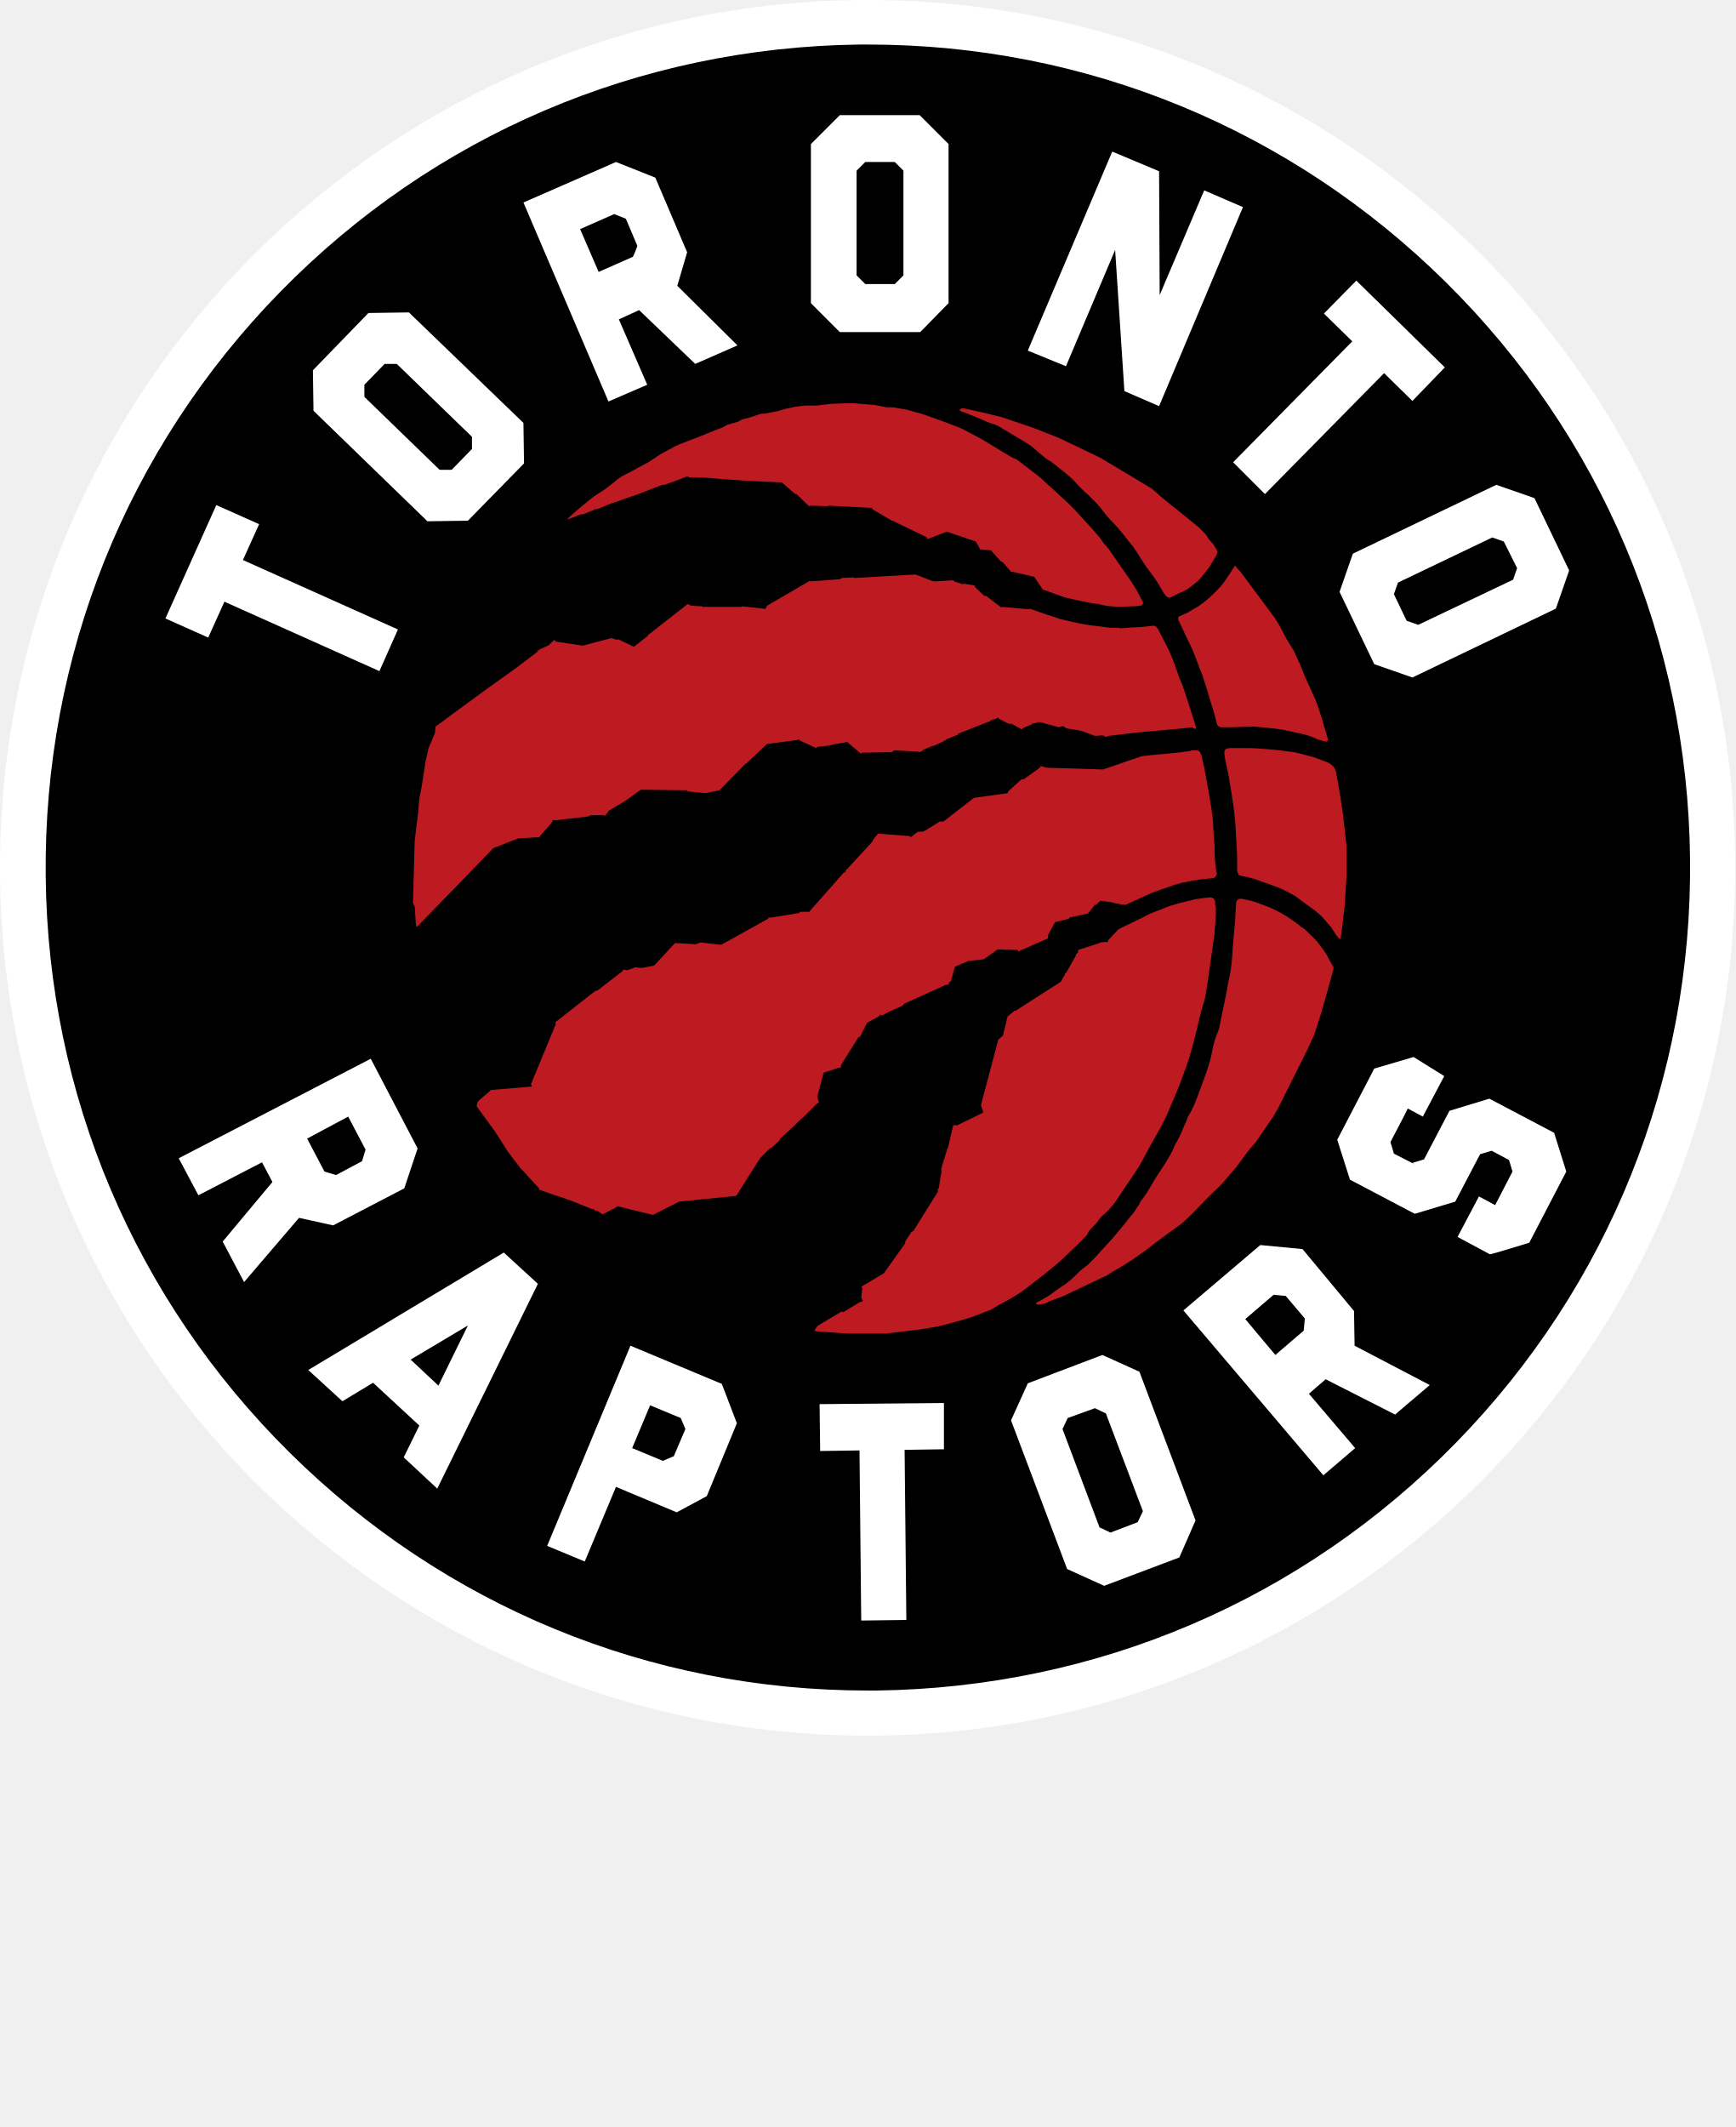
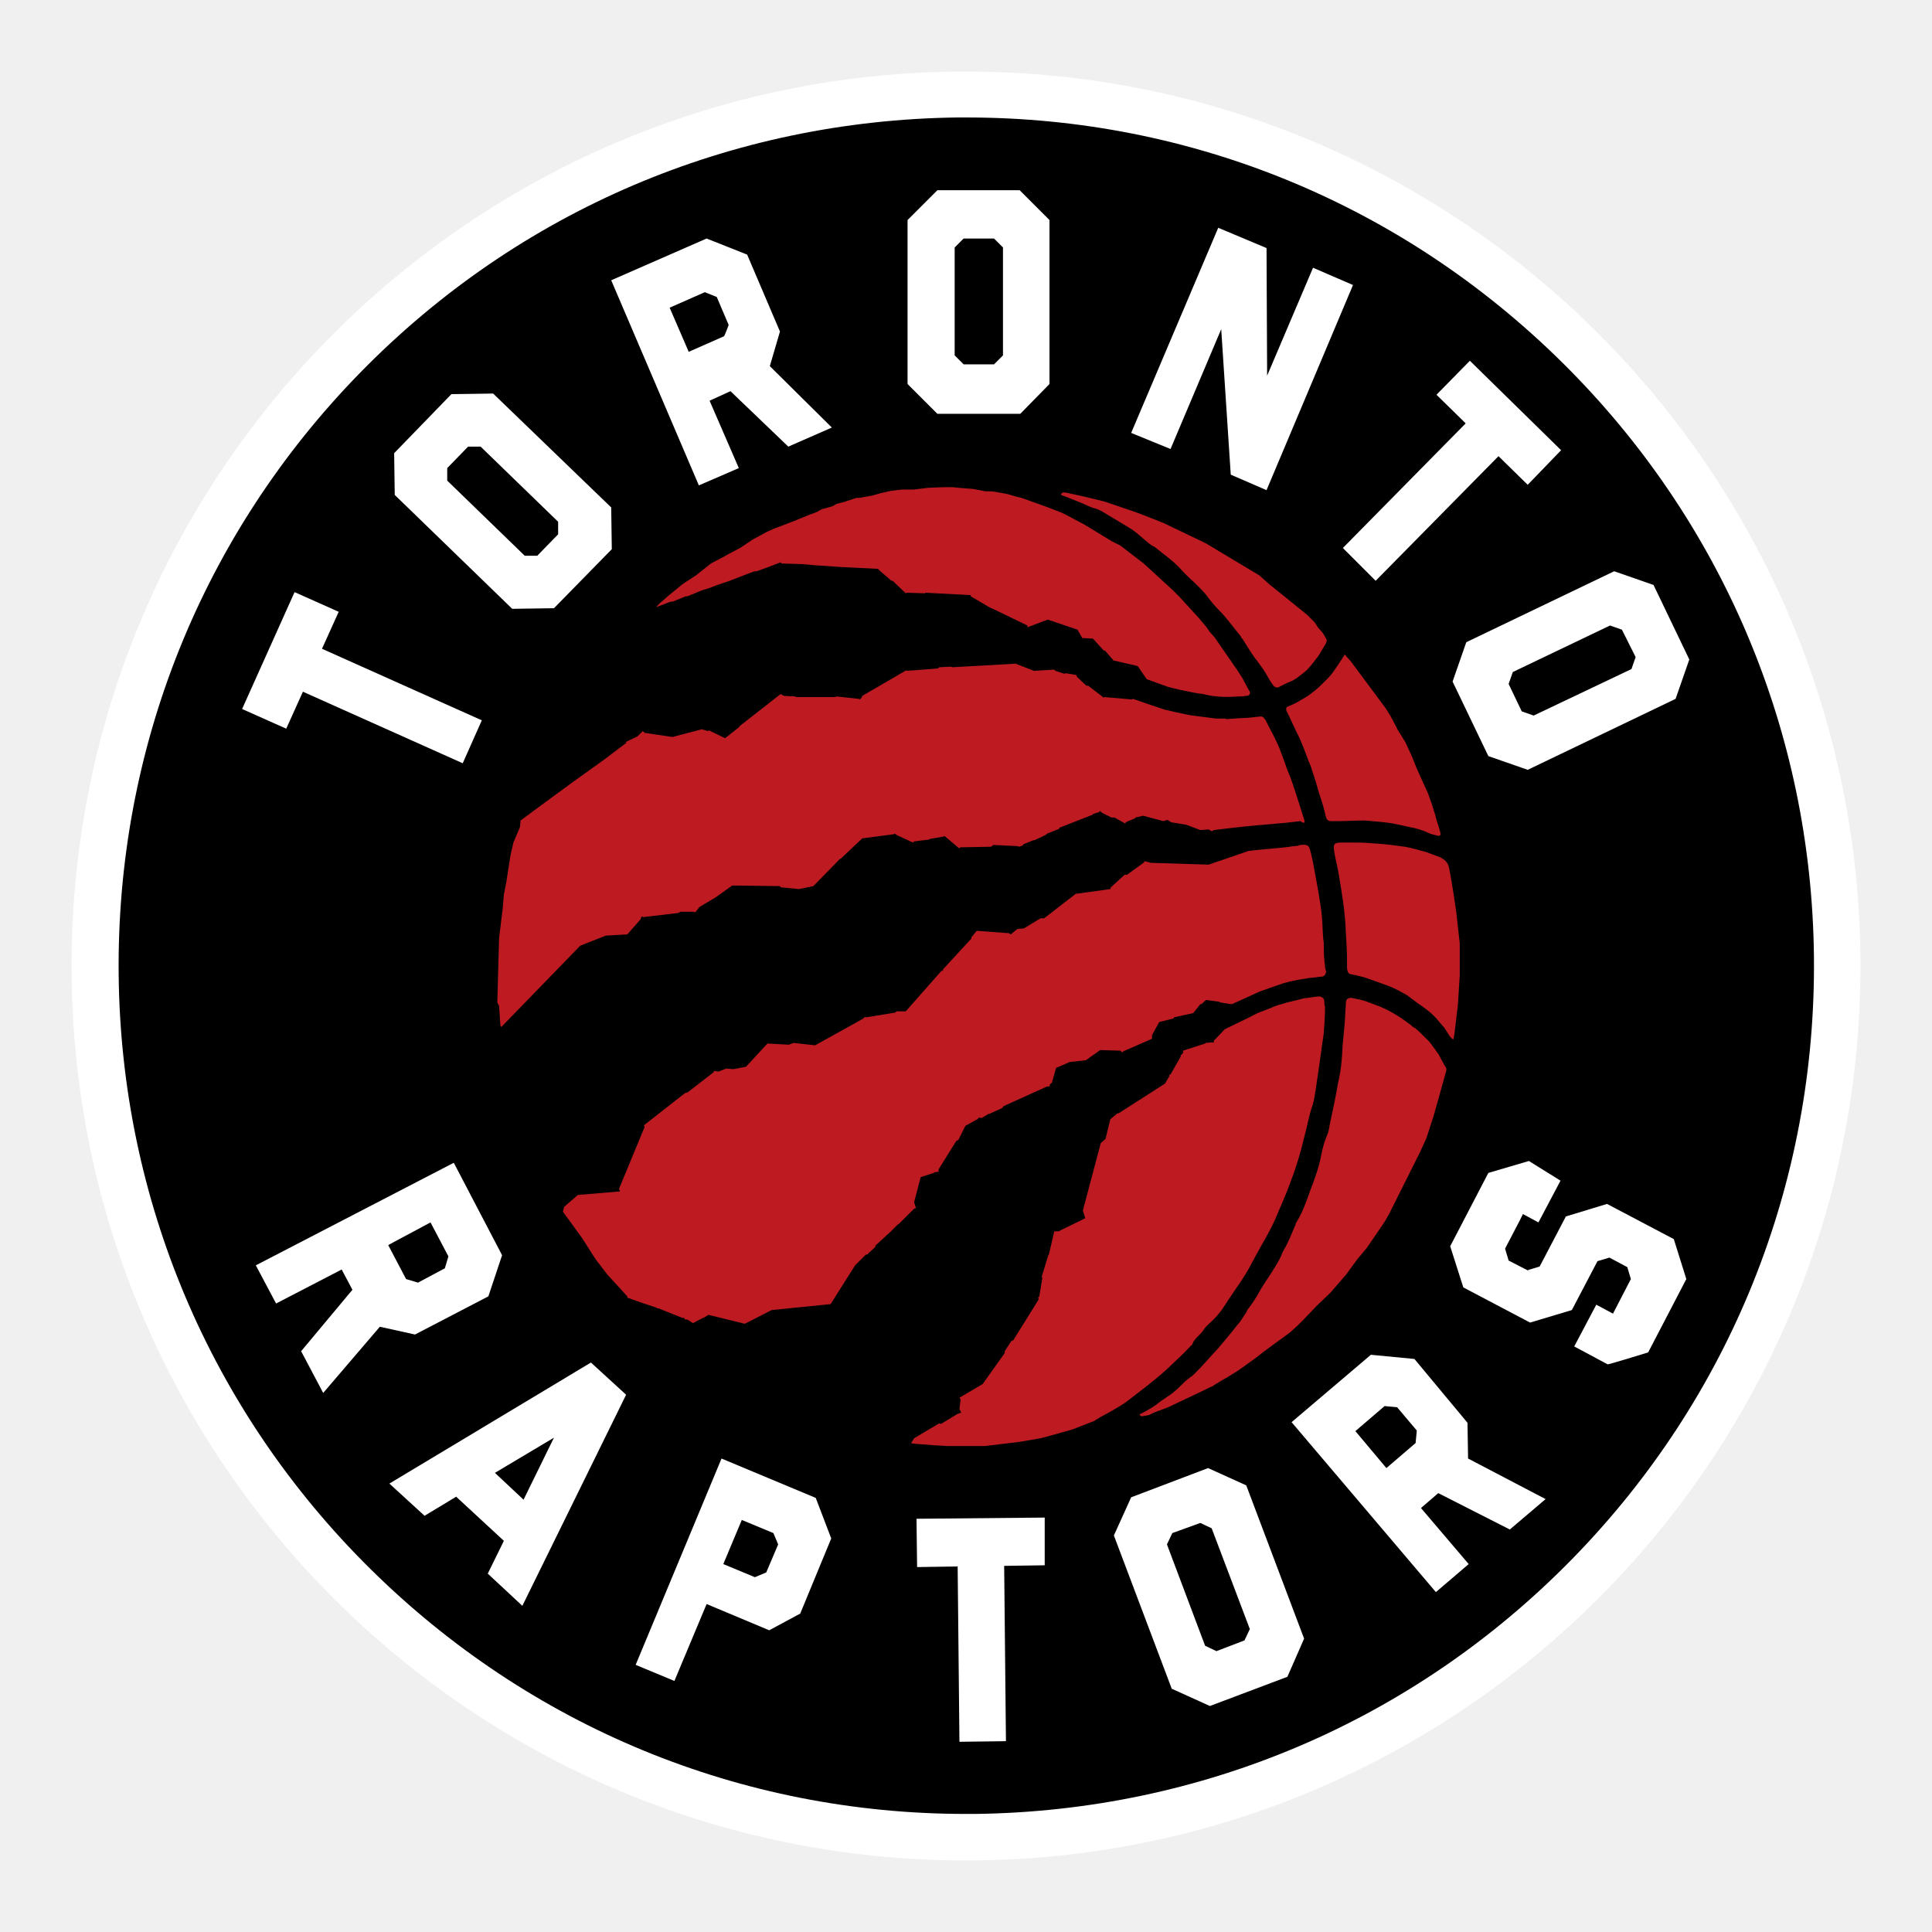
- <svg xmlns="http://www.w3.org/2000/svg" id="Layer" viewBox="0 0 420 514.7">
+ <svg xmlns="http://www.w3.org/2000/svg" id="Layer" viewBox="-16.80 -16.80 453.60 453.60">
  <defs>
    <style>
      .cls-1, .cls-2, .cls-3 {
        stroke-width: 0px;
      }

      .cls-2 {
        fill: #fff;
      }

      .cls-3 {
        fill: #bd1b21;
      }
    </style>
  </defs>
  <path class="cls-2" d="m420,210c0,115.92-94.08,210-210,210S0,325.92,0,210,94.08,0,210,0s210,94.08,210,210" />
  <path class="cls-1" d="m210,409.08c-52.78,0-102.34-20.44-139.86-57.54-37.52-37.1-58.52-86.66-59.08-139.44-.56-53.2,19.6-103.46,56.7-141.4C105,32.62,154.7,11.48,207.9,10.78h2.24c52.78,0,102.34,20.44,139.86,57.54,37.52,37.1,58.52,86.66,59.08,139.44.56,53.2-19.6,103.46-56.7,141.4-37.24,38.08-86.94,59.22-140.14,59.92-.84,0-1.54,0-2.24,0" />
  <g>
    <path class="cls-2" d="m229.6,73.36l-6.86,7h-19.46l-7-7v-38.5l7-7h19.32l7,7v38.5Zm-20.16-34.16l-2.1,2.1v25.34l2.1,2.1h7.14l2.1-2.1v-25.34l-2.1-2.1h-7.14Z" />
    <path class="cls-2" d="m341.88,163.94l-9.24-3.22-8.4-17.5,3.22-9.24,34.72-16.66,9.24,3.22,8.4,17.5-3.22,9.24-34.72,16.66Zm22.12-32.9l-2.8-.98-22.82,10.92-.98,2.8,3.08,6.44,2.8.98,22.96-10.92.98-2.8-3.22-6.44Z" />
    <path class="cls-2" d="m126.7,102.34l.14,9.8-13.58,13.86-9.8.14-27.58-26.74-.14-9.8,13.44-13.86,9.8-.14,27.72,26.74Zm-38.5-9.24v2.94l18.2,17.64h2.94l4.9-5.04v-2.94l-18.2-17.64h-2.94l-4.9,5.04Z" />
    <polygon class="cls-2" points="300.86 50.12 280.56 98.28 272.16 94.64 269.92 60.48 258.02 88.62 248.78 84.84 269.22 36.68 280.56 41.44 280.7 71.4 291.48 46.06 300.86 50.12" />
    <path class="cls-2" d="m166.32,61.04l-2.38,8.12,14.56,14.42-10.22,4.48-13.58-13.02-4.9,2.24,6.86,15.82-9.38,4.06-20.58-48.16,22.4-9.8,9.52,3.78,7.7,18.06Zm-21.42,4.76l8.26-3.64c.14,0,1.12-2.66,1.12-2.66l-2.8-6.58-2.8-1.12-8.26,3.64,4.48,10.36Z" />
    <polygon class="cls-2" points="341.88 97.02 335.02 90.3 306.18 119.56 298.48 111.86 327.32 82.6 320.46 75.88 328.3 67.9 349.72 88.9 341.88 97.02" />
    <polygon class="cls-2" points="62.72 126.84 58.8 135.52 96.32 152.32 91.84 162.4 54.32 145.6 50.4 154.28 40.04 149.66 52.36 122.22 62.72 126.84" />
    <path class="cls-2" d="m349.58,260.4l-5.18,9.8-3.64-1.96-.98,1.96-3.22,6.16.84,2.8,5.18,2.66-.7-.42,2.8-.84,6.16-11.76,9.66-2.94,15.68,8.26,2.94,9.38-8.96,17.22s-9.52,2.94-9.52,2.8l-7.84-4.2,5.18-9.8,3.92,2.1,4.2-8.12-.84-2.8-4.2-2.24-2.8.84-6.02,11.48-9.8,2.94h0l-15.68-8.26-3.08-9.66,8.96-17.22,9.52-2.8,7.42,4.62Z" />
    <path class="cls-2" d="m80.64,296.52l-8.26-1.82-13.3,15.54-5.18-9.8,12.04-14.42-2.52-4.76-15.4,7.98-4.76-8.96,46.48-24.08,11.34,21.7-3.22,9.66-17.22,8.96Zm-6.3-21l4.2,7.98,2.8.84,6.3-3.36.84-2.8-4.2-7.98-9.94,5.32Z" />
    <path class="cls-2" d="m149.1,359.8l-7.56,18.06-9.1-3.78,20.16-48.44,22.12,9.24,3.64,9.52-7.28,17.64-7.28,3.92-14.7-6.16Zm3.92-9.38l7.42,3.08,2.66-1.12,2.8-6.58-1.12-2.66-7.42-3.08-4.34,10.36Z" />
    <polygon class="cls-2" points="228.48 350.7 218.96 350.84 219.38 392 208.46 392.14 208.04 350.98 198.52 351.12 198.38 339.78 228.48 339.5 228.48 350.7" />
    <path class="cls-2" d="m289.38,367.92l-3.92,8.96-18.2,6.86-8.96-4.06-13.58-35.98,4.06-8.96,18.06-6.86,8.96,4.06,13.58,35.98Zm-30.94-24.78l-1.26,2.66,8.96,23.8,2.66,1.26,6.58-2.52,1.26-2.66-8.96-23.66-2.66-1.26-6.58,2.38Z" />
    <path class="cls-2" d="m327.74,317.24l.14,8.4,18.2,9.52-8.4,7.14-16.8-8.54-4.06,3.5,11.2,13.16-7.7,6.58-33.88-39.9,18.62-15.82,10.22.98,12.46,14.98Zm-19.04,10.64l6.86-5.88.28-2.94-4.62-5.46-2.94-.28-6.86,5.88,7.28,8.68Z" />
    <path class="cls-2" d="m105.84,360.22l-8.12-7.56,3.78-7.7-11.2-10.36-7.42,4.48-8.26-7.56,47.32-28.42,8.26,7.56-24.36,49.56Zm.28-24.92l7.14-14.56-13.86,8.26,6.72,6.3Z" />
  </g>
  <g>
    <path class="cls-3" d="m250.74,315.28c.14.28.28.42.42.42.56,0,1.82-.28,1.82-.28l1.12-.56,3.36-1.26,8.26-3.92,1.4-.7.7-.28.84-.56,1.4-.84,1.68-.98,2.24-1.4,3.92-2.8,1.96-1.54,2.66-1.96,2.52-1.82,1.12-.84,1.68-1.54,1.68-1.68,2.8-2.94,3.22-3.08,3.64-4.2,1.96-2.66.7-.98,2.24-2.66,4.2-6.16,1.12-1.96,2.8-5.6,1.54-3.08,2.8-5.6,1.54-3.36,1.68-5.18s1.96-6.86,2.94-10.5c.14-.42.14-.84-.14-1.12-.56-.84-.98-1.82-1.54-2.8-.28-.42-.7-.98-.98-1.4s-.98-1.26-1.26-1.68c-.28-.28-.7-.7-.98-.98-.84-.84-1.68-1.68-2.38-2.24-.42-.14-.7-.42-.98-.7-2.38-1.82-4.62-3.22-7.28-4.34-1.12-.42-2.24-.84-3.36-1.26-.84-.28-2.1-.56-2.94-.7-.42-.14-.84-.14-1.26.14-.42.28-.42.84-.42,1.4-.14,1.4-.14,2.94-.28,4.48-.14,1.54-.28,2.94-.42,4.48-.14,1.4-.14,2.66-.28,4.06-.14,1.82-.42,3.5-.84,5.32-.56,3.22-1.26,6.58-1.96,9.8-.14.84-.28,1.82-.7,2.66-.56,1.4-.98,2.8-1.26,4.34-.56,3.08-1.68,6.02-2.8,8.96-.84,2.38-1.68,4.76-3.08,7-.14.14-.14.28-.14.42-.7,1.54-1.26,3.08-1.96,4.48-.42.98-1.12,1.82-1.4,2.8-.56,1.26-1.26,2.38-1.96,3.5-1.12,1.82-2.38,3.5-3.36,5.32-.7,1.26-1.54,2.52-2.38,3.64-.28.28-.42.56-.56.98-.7.98-1.26,2.1-2.1,2.94-1.4,1.82-2.94,3.64-4.48,5.46-.98,1.12-1.96,2.1-2.94,3.22-.84.98-1.82,1.96-2.8,2.94-.14.14-.42.42-.7.56-.56.42-1.12.84-1.68,1.4-1.12,1.12-2.38,2.38-3.78,3.22-.56.42-1.26.84-1.82,1.26-1.12.98-2.8,1.96-4.76,2.94" />
    <path class="cls-3" d="m324.38,227.22s.14-.14.14-.28c0-.28.14-.84.14-.84l.84-7.14.42-6.72v-7.56l-.84-7.56s-.98-6.86-1.68-10.22c-.28-1.26-.98-1.82-1.96-2.38-.28-.14-.7-.28-1.12-.42-.7-.28-1.54-.56-2.24-.84-1.68-.42-3.36-.98-5.04-1.26-2.1-.28-4.06-.56-6.16-.7-1.68-.14-3.36-.28-5.04-.28h-3.5c-.7,0-1.54,0-1.82.42-.28.42-.14,1.26,0,2.1.28,1.68.56,2.52.84,4.06.84,4.9,1.68,9.66,1.82,14.56.14,2.24.28,4.48.28,6.58v1.68c0,.42.14.84.28,1.12s.56.42.84.42c.42.14.84.14,1.26.28.42.14,1.26.28,1.68.42,1.96.7,4.06,1.4,5.88,2.1,1.4.56,2.66,1.26,3.92,1.96.14.14.28.14.42.28.7.56,1.54,1.12,2.24,1.68,1.82,1.26,3.64,2.52,5.04,4.34.28.28.56.7.84.98.56.42,1.4,2.24,2.1,2.94.28.14.28.28.42.28" />
    <path class="cls-3" d="m273.84,146.72c.7,0,1.26,0,1.82-.14.42,0,.7,0,.98-.42.14-.42-.14-.84-.28-.98-.14-.28-1.4-2.66-1.4-2.66l-1.26-1.96-5.32-7.7-1.12-1.26-.98-1.4-1.68-1.96-4.34-4.76-1.82-1.82-6.72-6.16-5.46-4.2-1.96-.98-6.44-3.92-4.48-2.38-.84-.42-3.64-1.4-5.46-1.96-.42-.14-1.68-.42-.42-.14-1.54-.42-3.22-.56h-1.54l-2.94-.56-3.5-.28-1.26-.14h-2.1l-3.64.14-3.5.42h-2.8l-2.38.28-2.52.56-1.96.56-3.08.56h-.7l-2.94.98-1.68.42-.98.56-2.52.7-1.26.7-1.54.56-3.78,1.54-4.76,1.82-1.54.7-3.36,1.82-2.94,1.96-2.66,1.4-.98.56-2.94,1.54-.42.28-3.36,2.66-2.8,1.82-.56.42-3.08,2.52-1.12.98s-1.68,1.4-1.68,1.68l1.12-.42s2.1-.84,2.24-.84h.42l3.08-1.26h.42l3.36-1.4,1.82-.56,1.82-.7,2.52-.84,6.16-2.38h.56l3.08-1.12,2.52-.98.28.28,4.76.14,3.08.28h.14l6.16.42h0l8.54.42v.14l3.08,2.66h.28l3.08,2.94.28-.14,4.2.14.14-.14,10.64.56v.28l4.76,2.8h.14l8.4,4.06v.42l4.76-1.82,7,2.38,1.12,1.96,2.52.14,2.52,2.8h.28l1.96,2.24v.14h.28l5.46,1.26,2.1,3.08,5.04,1.82s5.46,1.4,8.26,1.68c3.22.84,6.16.7,8.12.56" />
    <path class="cls-3" d="m321.44,179.06c-.14-.84-.7-2.52-.7-2.52l-.28-.84-.28-1.12-.84-2.66-.84-2.38-2.66-5.88-1.12-2.8-1.54-3.36-1.82-2.94-.42-.84-1.26-2.38-1.12-1.82-.42-.56-7.7-10.36s-.7-.84-1.12-1.26c-.14-.28-.28-.42-.42-.42h0s-2.38,3.78-3.36,4.9c-.98,1.12-2.94,2.94-2.94,2.94,0,0-1.68,1.4-1.96,1.54-.28.28-1.54.98-1.54.98l-1.68.98s-1.26.56-1.54.7c-.28.14-.42.14-.56.28s-.14.28-.14.56.14.42.28.7c.7,1.54,1.4,2.94,2.1,4.48,1.12,2.1,1.96,4.48,2.8,6.72.28.7.7,1.54.84,2.24.7,1.96,1.26,3.92,1.82,5.88.28.84.56,1.68.84,2.66.28.84.42,1.82.7,2.66.14.56.56.84,1.12.84h1.68c2.1,0,4.06-.14,6.16-.14.56,0,4.62.42,4.62.42,0,0,1.4.14,2.1.28,1.54.28,3.08.7,4.62.98,1.26.28,2.66.7,3.78,1.26.56.28,1.26.42,1.82.56.14,0,.56.14.56.14.28-.14.42-.28.42-.42" />
    <path class="cls-3" d="m294.7,133.56c0-.28-.56-1.12-.56-1.12l-.42-.7-1.12-1.26-.7-1.12-1.4-1.4s-.28-.28-.42-.42c-2.38-1.96-7.28-5.88-7.28-5.88l-1.4-1.12-2.52-2.24-12.6-7.56-9.94-4.76-5.32-2.1-1.96-.7-6.58-2.24-4.62-1.12-4.48-.98h-.7l-.42.42.14.14s.42.28.7.28c1.4.56,2.8,1.12,4.2,1.68.84.42,1.82.84,2.66,1.12.7.14,1.26.42,1.82.7,2.1,1.26,4.2,2.52,6.3,3.78,1.26.7,2.38,1.68,3.5,2.66.84.7,1.68,1.54,2.66,1.96.42.28.84.7,1.26.98.28.14.42.42.7.56,1.26.98,2.52,1.96,3.64,3.08,1.12,1.26,2.38,2.52,3.64,3.64,1.12,1.12,2.38,2.24,3.36,3.64.84,1.12,1.68,2.1,2.66,3.08,1.82,1.82,3.22,3.92,4.9,5.88.14.28.28.56.56.84,1.12,1.68,2.1,3.5,3.36,5.04.84,1.12,1.68,2.24,2.38,3.5.42.7.84,1.54,1.4,2.24.28.42.7.56.98.56s.7-.28.7-.28l.84-.42s1.12-.56,1.54-.7,1.12-.56,1.54-.84c.28-.28,1.54-1.12,2.1-1.68.7-.56,1.96-2.24,1.96-2.24l.98-1.26,1.68-2.8s.28-.56.28-.84" />
    <path class="cls-3" d="m289.38,175.56c-.7-2.1-1.26-4.06-1.96-6.16-.56-1.68-1.12-3.5-1.82-5.04-.42-.98-.7-2.1-1.12-3.08-.14-.56-.42-.98-.56-1.54-.98-2.66-2.24-4.76-3.5-7.28,0-.14-.14-.28-.28-.42-.14-.28-.28-.42-.56-.56-.28-.14-.56,0-1.12,0-1.12.14-2.38.28-2.94.28s-2.66.14-4.34.28l-.42-.14h-2.1l-5.46-.7c-1.96-.28-6.58-1.4-6.58-1.4l-3.36-1.12-4.06-1.4-.28.14-6.44-.56-.14.14-3.64-2.8h-.42l-2.24-2.1-.14-.42-2.52-.42-.28.14-2.1-.7-.28-.28-4.76.28-4.34-1.68-14.84.84-.28-.14-2.8.14-.28.28-7.28.56-.14-.14-10.36,6.02-.14.42-.42.42-.28-.14-5.18-.56-.28.14h-9.24l-.14-.14-2.66-.14-.84-.42-9.66,7.56v.14l-3.36,2.66-3.78-1.82-.28.14-1.4-.42s-7,1.82-6.86,1.82l-6.58-.98-.42-.42-1.26,1.26-2.66,1.26v.28l-5.18,3.92-7.42,5.32-8.4,6.16-3.78,2.8-.14,1.54-1.54,3.64-.7,3.08-.98,6.3-.56,2.8-.28,3.36-.84,6.86-.42,15.12.42.84.28,4.2s0,.7.28.7h0l18.48-19.04,6.02-2.38,5.04-.28,3.08-3.5.28-.7.42.14,8.26-.98.42-.28h3.08l.42.14.98-1.26,3.78-2.24,3.92-2.8,11.2.14.14.28,4.34.42,3.36-.7,6.3-6.44h.14l5.04-4.76,7.42-.98.28-.14.28.28,3.92,1.82.28-.28,3.5-.42.14-.14,3.22-.56.28-.14,3.5,2.94.14-.28,7.28-.14.56-.42,5.74.28.28.14.84-.28.14-.28,2.38-.98h.28l2.66-1.26.28-.28,2.8-1.12.14-.28,7.84-3.08v-.14l1.4-.42.28-.28.42.42,2.24,1.12h.7l2.52,1.4.14-.28.84-.42h.14l1.26-.56v-.14l1.82-.42,4.76,1.26.98-.28.84.56,3.5.56,3.36,1.26,1.96-.14.7.42.56-.28s6.72-.84,10.08-1.12c2.24-.14,4.34-.42,6.58-.56,1.26-.14,2.52-.28,3.64-.42.84.7,1.12.42.84-.42" />
    <path class="cls-3" d="m294.28,209.86c0-.42-.14-.7-.14-1.26-.14-1.26-.14-2.52-.14-3.92,0-.42-.14-.84-.14-1.26-.14-1.54-.14-3.22-.28-4.76-.14-2.1-.56-4.06-.84-6.02-.28-1.54-.56-3.08-.84-4.62-.28-1.68-.56-3.08-.98-4.76-.42-1.68-.7-1.82-2.38-1.68-.14,0-.28,0-.42.14-.56.14-1.54.14-2.1.28-3.22.42-6.3.56-9.66.98l-9.38,3.22-13.58-.42-1.54-.42v.28l-4.06,2.94h-.56l-3.22,2.94-.14.42-8.12,1.12-7.42,5.74h-.84l-3.92,2.38-1.54.14-1.54,1.26-.42-.28-7.56-.56-1.26,1.54v.28l-6.58,7.14-.14.42h-.28l-8.4,9.52h-2.24l-.14.28-6.86,1.12h-.56l-.14.28-11.34,6.3-5.04-.56-1.12.42-5.04-.28-5.04,5.46-2.94.56-1.68-.14-1.82.7-1.12-.14v.28l-6.16,4.76-.56.14-9.66,7.56.14.42-6.02,14.56.28.56-9.94.84-3.22,2.8-.28,1.12,4.48,6.16,3.22,5.04,2.8,3.64,4.62,5.04s0,.28.14.42c.14,0,.56,0,.56.14l2.8.98,3.36,1.12s0,.14.14.14h.28l5.6,2.24h.42l.28.42h.56l1.26.84,2.38-1.26h.14l1.12-.7,8.54,2.1,6.3-3.22,13.86-1.4,5.74-9.1,2.52-2.52h.28l1.96-1.82v-.28l3.5-3.22,1.68-1.68.42-.28,1.96-1.96,1.54-1.54.42-.14-.42-1.4,1.54-5.88,3.08-.98.14-.14.98-.14v-.56l4.2-6.72.42-.14,1.68-3.36,2.8-1.54.42-.42.56.14,1.68-.98h.14l3.08-1.4.28-.42,10.22-4.62h.56l.14-.56.42-.28.98-3.5,3.22-1.4,3.78-.42,3.36-2.38,4.76.14.42.42.28-.28,6.72-2.94v-.84l1.68-3.08,3.36-.84.14-.28,4.48-.98,1.68-2.1h.28s.98-.98,1.12-.98l3.08.42.14.14,1.68.28,1.12.14s4.62-2.1,6.44-2.94c.84-.28,1.54-.56,2.38-.84,1.12-.42,2.1-.7,3.22-1.12.56-.14,1.12-.28,1.54-.42l2.1-.42,2.52-.42,1.54-.14s.7-.14.98-.14.7,0,.98-.28.28-.56.42-.84c-.28-.98-.28-1.12-.28-1.54" />
    <path class="cls-3" d="m294.14,218.82c0-.42,0-.98-.28-1.26s-.7-.42-.84-.42c-.28,0-1.4.14-1.4.14l-1.96.28c-.28,0-.42,0-.7.14-1.12.28-2.38.56-3.5.84-1.26.42-2.66.7-3.78,1.26-1.26.56-2.8.98-4.06,1.68-.42.28-4.9,2.38-6.86,3.36l-2.52,2.66-.14.56-.28-.14-1.54.14-.14.14-5.18,1.68v.56l-.56.56v.28l-2.38,4.2h-.28v.42s-.56.84-.98,1.68l-10.92,7h-.28l-1.68,1.4-1.12,4.62-1.12.98-4.2,15.82.56,1.82-6.3,3.08h-.98l-1.26,5.46-.14.14-1.54,5.04.14.28-.7,4.34-.28.28.14.42-6.02,9.66-.42.14-1.54,2.38v.42l-5.18,7.28-5.46,3.22.28.42-.28,2.24.42.84-.84.28-3.92,2.38-.42-.14-5.88,3.5-.7,1.12c0,.14,2.24.28,2.24.28l3.78.28,2.52.14h8.82l8.12-.98,4.9-.84,3.64-.98,3.92-1.12,5.04-1.96.42-.28,1.4-.84s4.06-2.1,5.88-3.5c3.08-2.38,6.3-4.76,9.24-7.42.98-.98,1.96-1.82,2.94-2.8.98-.84,1.82-1.82,2.8-2.8.14-.14.42-.28.42-.56.28-.7.84-1.26,1.4-1.82.42-.42.84-.84,1.12-1.26.56-.98,1.54-1.68,2.38-2.52.7-.7,1.26-1.4,1.82-2.1.98-1.4,1.82-2.8,2.8-4.2,1.26-1.82,2.52-3.64,3.64-5.6,1.12-2.1,2.24-4.2,3.36-6.16.98-1.68,1.96-3.5,2.8-5.32,1.26-3.08,2.66-6.02,3.78-9.24,1.26-3.22,2.24-6.58,3.08-10.08.7-2.52,1.12-5.18,1.96-7.56.14-.28.14-.7.28-.98.42-2.1.7-4.2.98-6.16s.56-3.92.84-5.88c.14-1.4.42-2.66.56-4.06.14-1.82.28-3.78.28-5.6v-.56s-.14-.42-.14-.7" />
  </g>
</svg>
